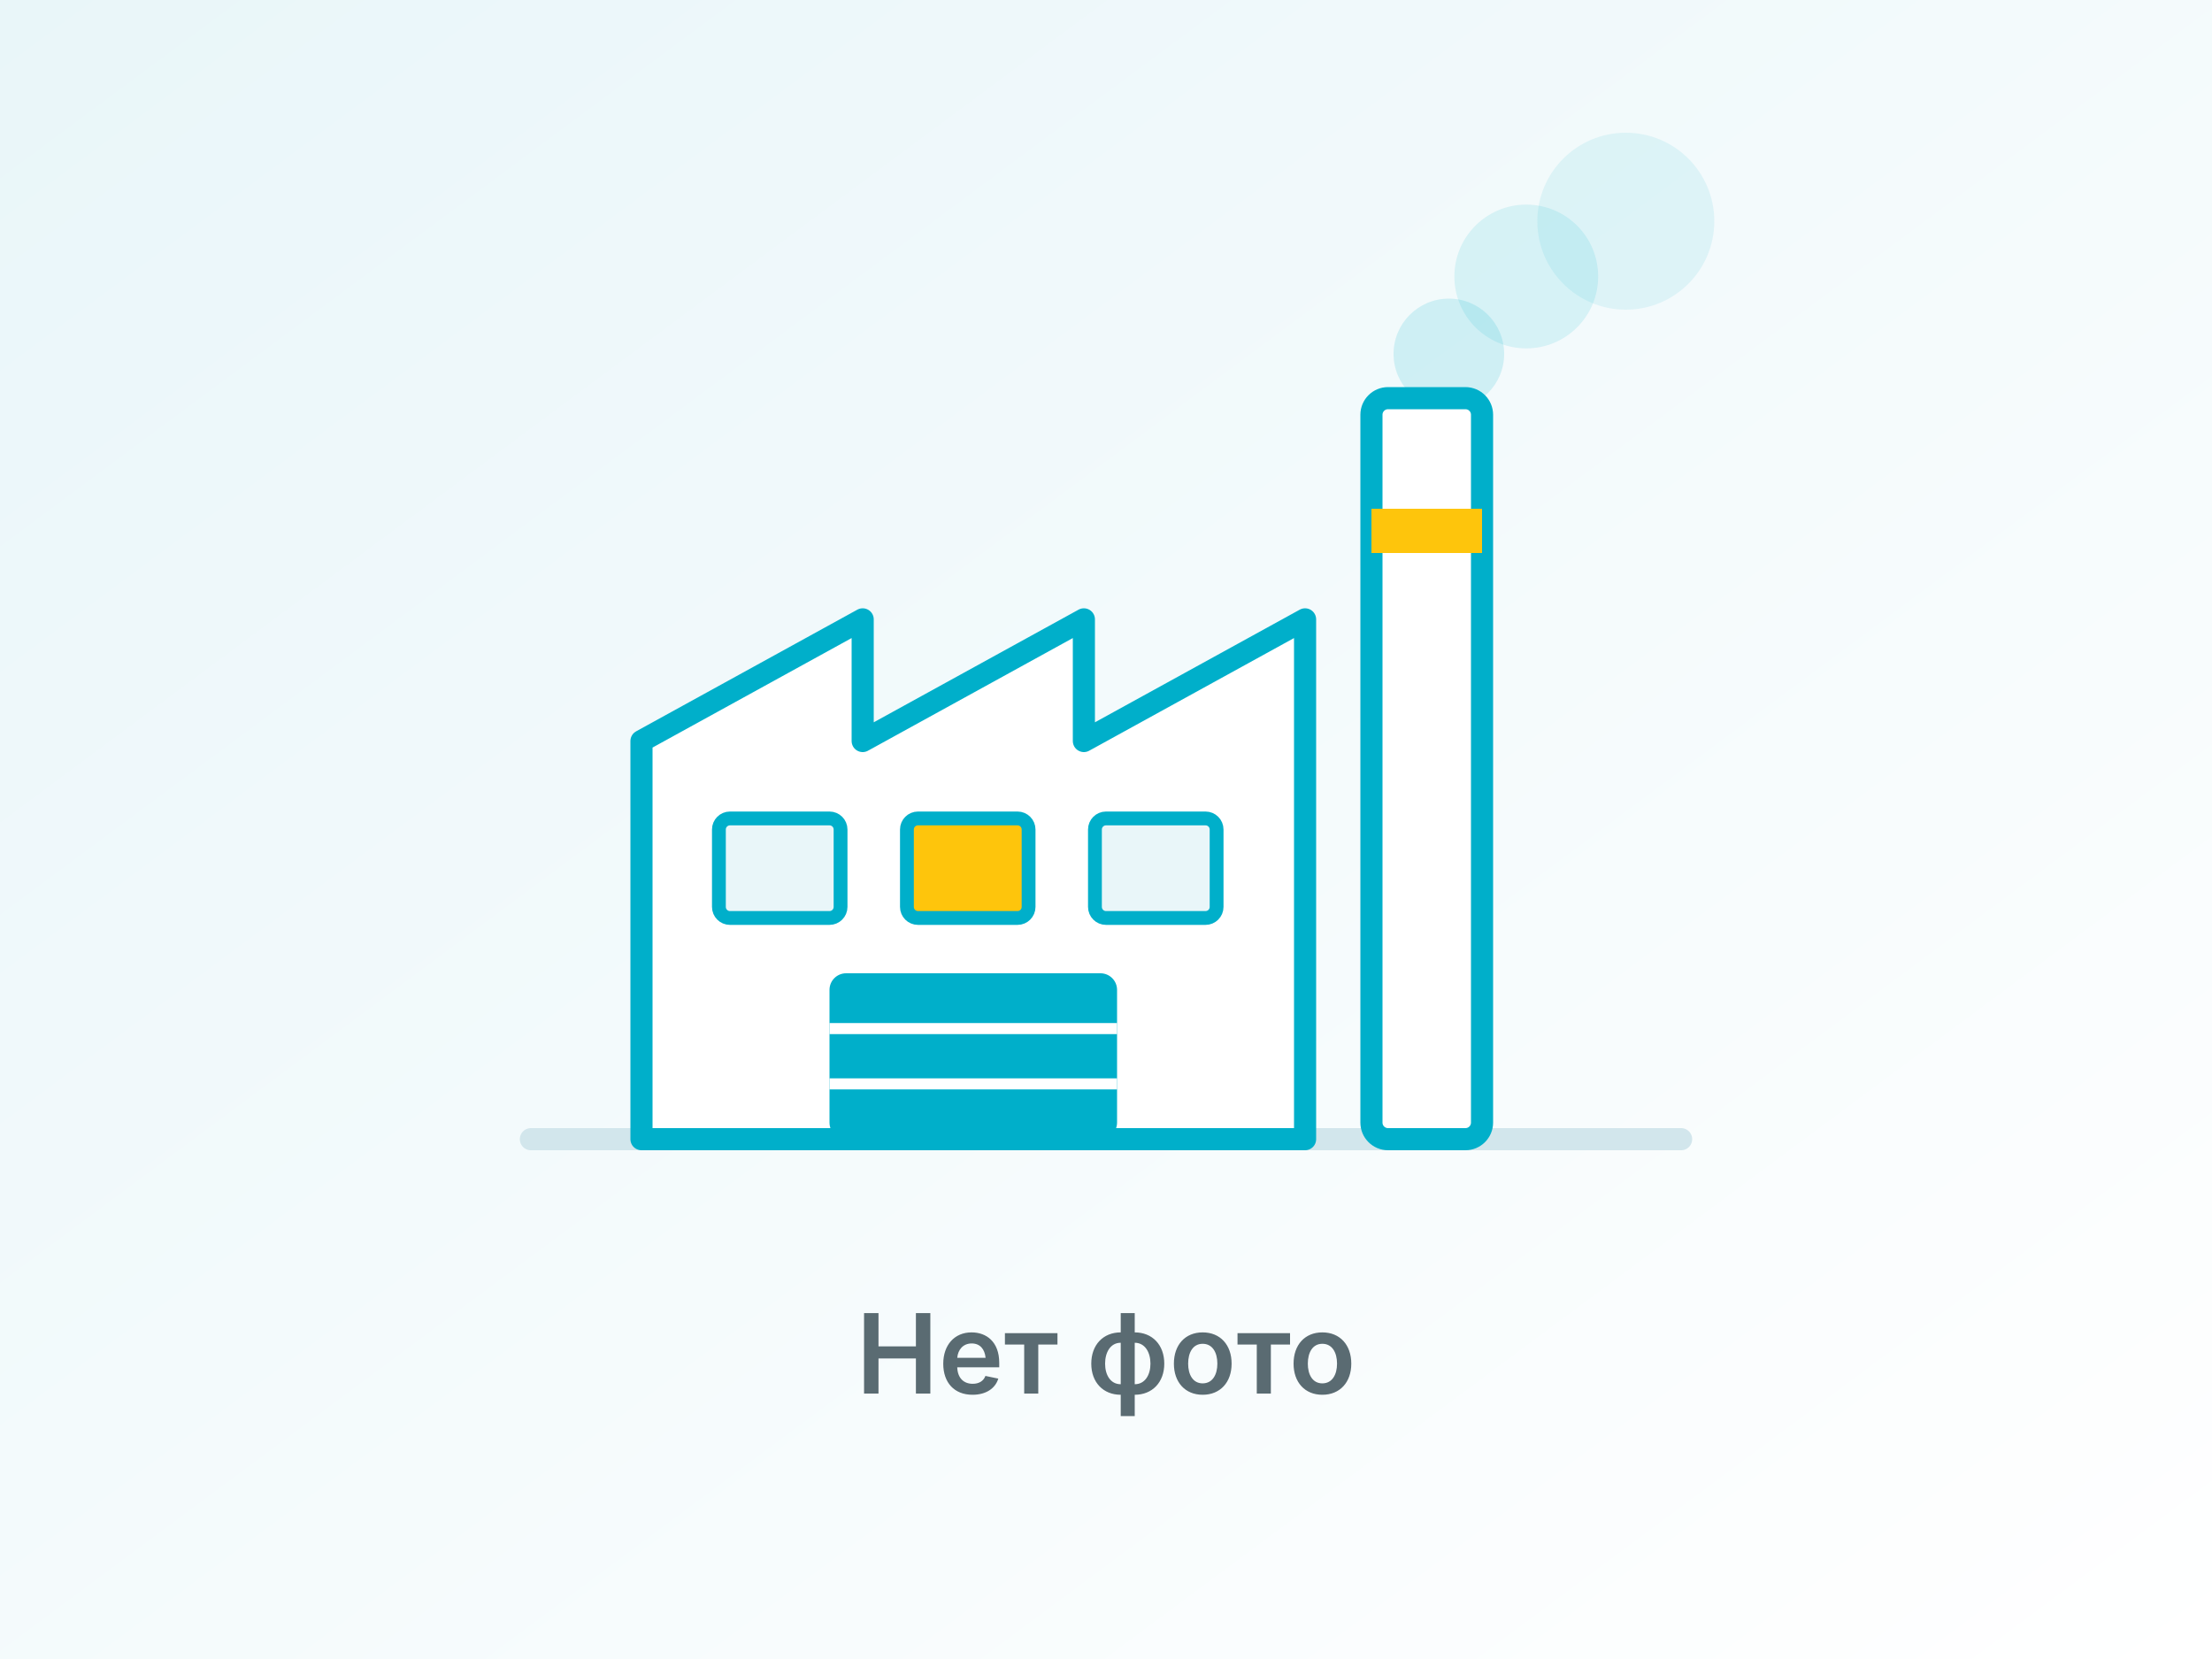
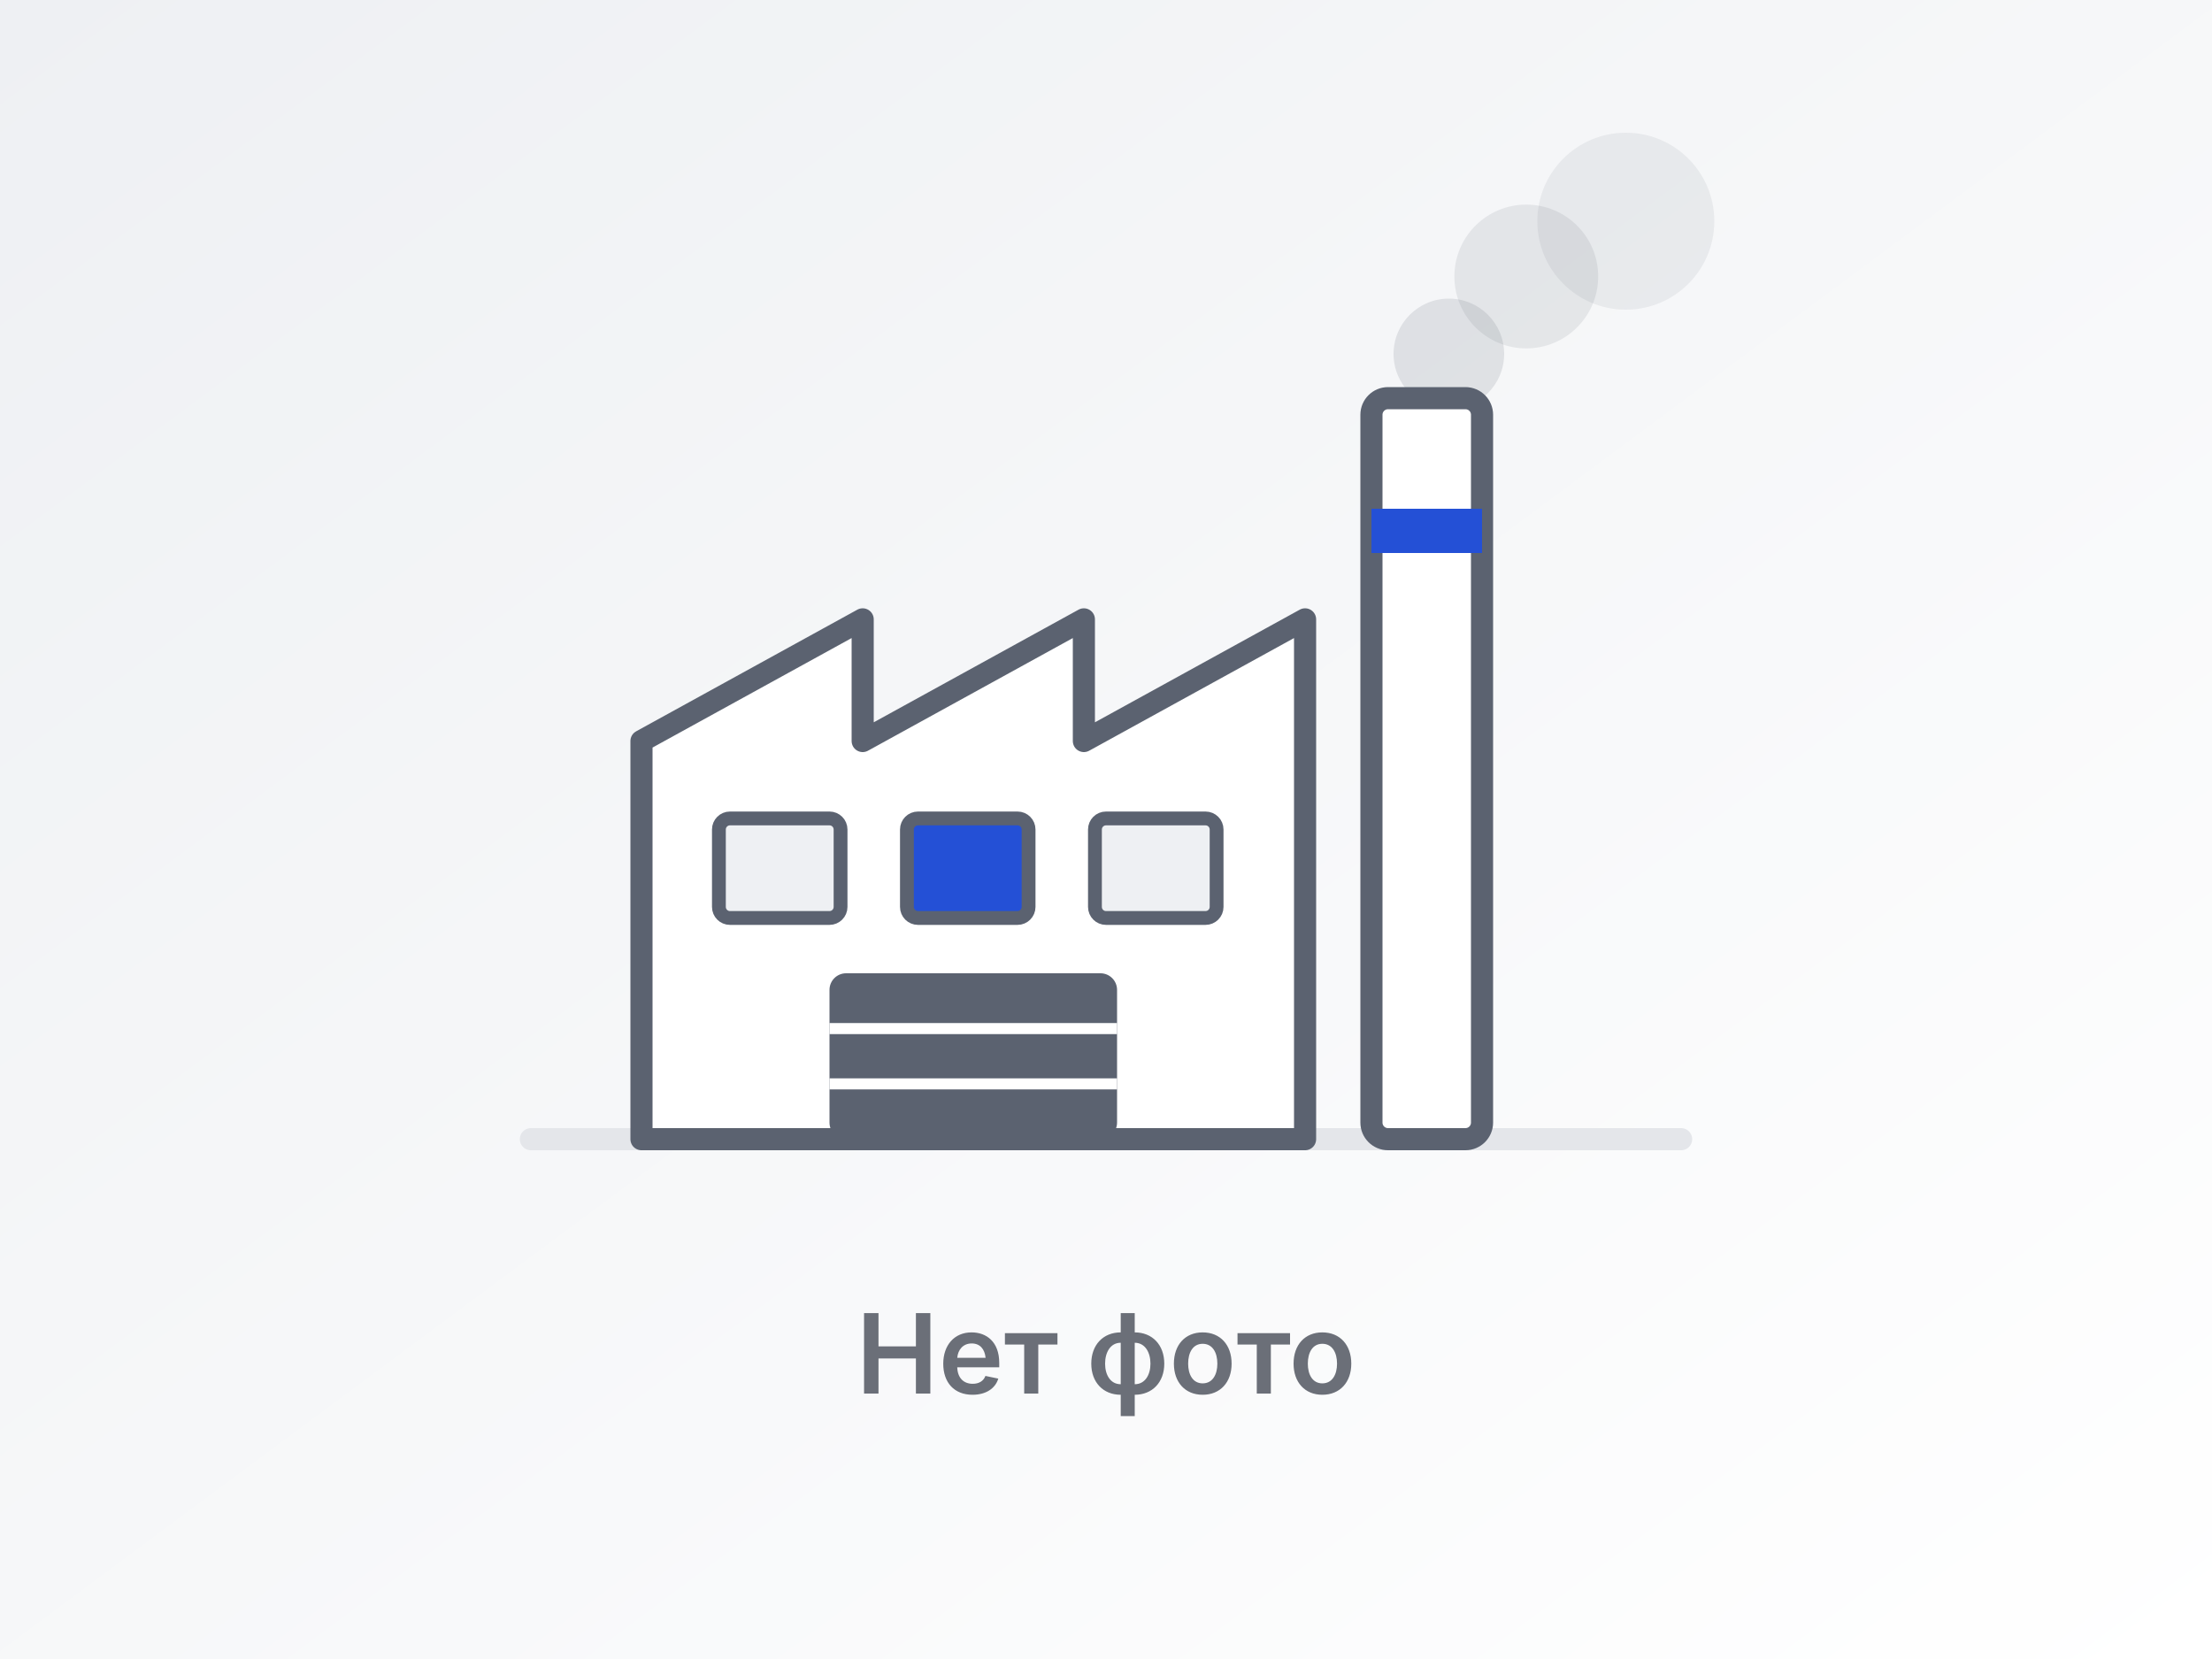
<svg xmlns="http://www.w3.org/2000/svg" viewBox="0 0 400 300" role="img" aria-label="Промбаза или производство — нет фото">
  <defs>
    <linearGradient id="bg" x1="0" y1="0" x2="1" y2="1">
-       <stop offset="0" stop-color="#e9f6f9" />
+       <stop offset="0" stop-color="#eef0f3" />
      <stop offset="1" stop-color="#ffffff" />
    </linearGradient>
  </defs>
  <rect width="400" height="300" fill="url(#bg)" />
-   <line x1="96" y1="206" x2="304" y2="206" stroke="#d2e6ec" stroke-width="4" stroke-linecap="round" />
-   <circle cx="262" cy="64" r="10" fill="#00afca" opacity=".15" />
-   <circle cx="276" cy="50" r="13" fill="#00afca" opacity=".12" />
-   <circle cx="294" cy="40" r="16" fill="#00afca" opacity=".09" />
-   <rect x="248" y="72" width="20" height="134" rx="3" fill="#fff" stroke="#00afca" stroke-width="4" />
-   <rect x="248" y="92" width="20" height="8" fill="#fec50c" />
-   <path d="M116 206 V134 L156 112 V134 L196 112 V134 L236 112 V206 Z" fill="#fff" stroke="#00afca" stroke-width="4" stroke-linejoin="round" />
-   <g fill="#e9f6f9" stroke="#00afca" stroke-width="2.5">
+   <line x1="96" y1="206" x2="304" y2="206" stroke="#e4e6ea" stroke-width="4" stroke-linecap="round" />
+   <circle cx="262" cy="64" r="10" fill="#5b6270" opacity=".15" />
+   <circle cx="276" cy="50" r="13" fill="#5b6270" opacity=".12" />
+   <circle cx="294" cy="40" r="16" fill="#5b6270" opacity=".09" />
+   <rect x="248" y="72" width="20" height="134" rx="3" fill="#fff" stroke="#5b6270" stroke-width="4" />
+   <rect x="248" y="92" width="20" height="8" fill="#2450d6" />
+   <path d="M116 206 V134 L156 112 V134 L196 112 V134 L236 112 V206 Z" fill="#fff" stroke="#5b6270" stroke-width="4" stroke-linejoin="round" />
+   <g fill="#eef0f3" stroke="#5b6270" stroke-width="2.5">
    <rect x="130" y="148" width="22" height="18" rx="2" />
-     <rect x="164" y="148" width="22" height="18" rx="2" fill="#fec50c" />
+     <rect x="164" y="148" width="22" height="18" rx="2" fill="#2450d6" />
    <rect x="198" y="148" width="22" height="18" rx="2" />
  </g>
-   <rect x="150" y="176" width="52" height="30" rx="3" fill="#00afca" />
+   <rect x="150" y="176" width="52" height="30" rx="3" fill="#5b6270" />
  <g stroke="#fff" stroke-width="2">
    <line x1="150" y1="186" x2="202" y2="186" />
    <line x1="150" y1="196" x2="202" y2="196" />
  </g>
-   <text x="200" y="252" text-anchor="middle" font-family="Inter, 'Segoe UI', Arial, sans-serif" font-size="20" font-weight="600" fill="#5a6b72">Нет фото</text>
+   <text x="200" y="252" text-anchor="middle" font-family="Inter, 'Segoe UI', Arial, sans-serif" font-size="20" font-weight="600" fill="#6b6f78">Нет фото</text>
</svg>
